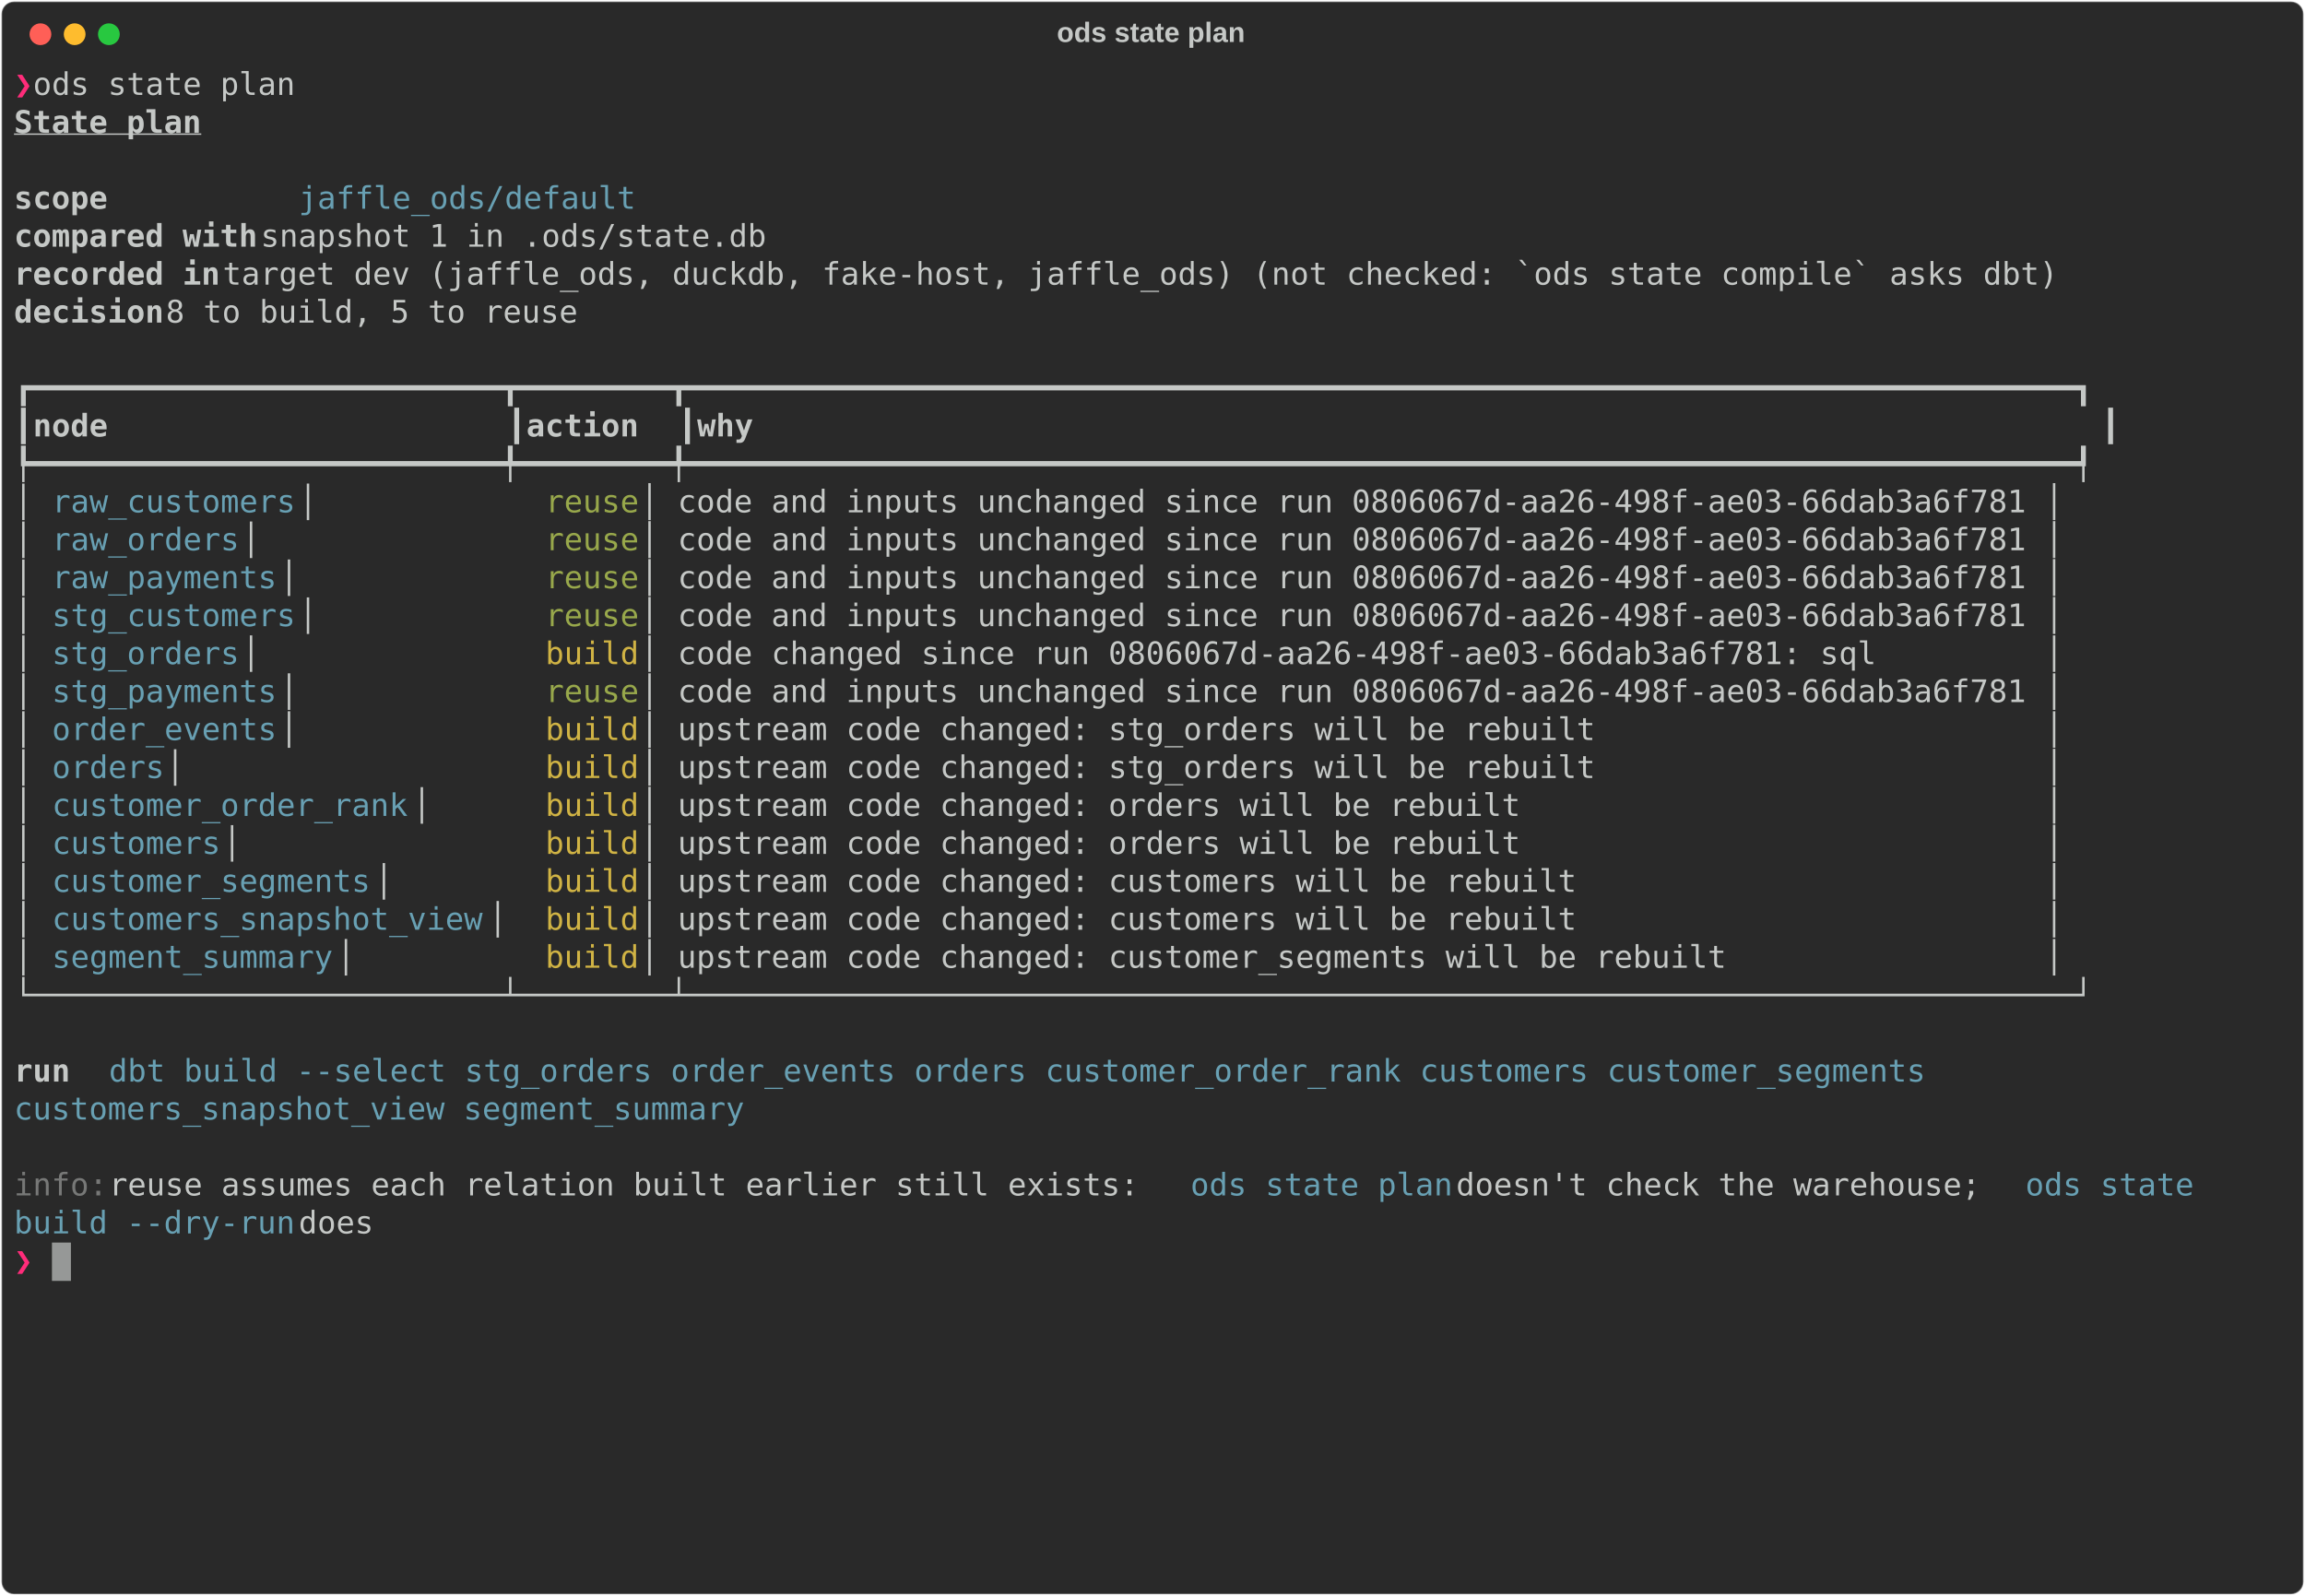
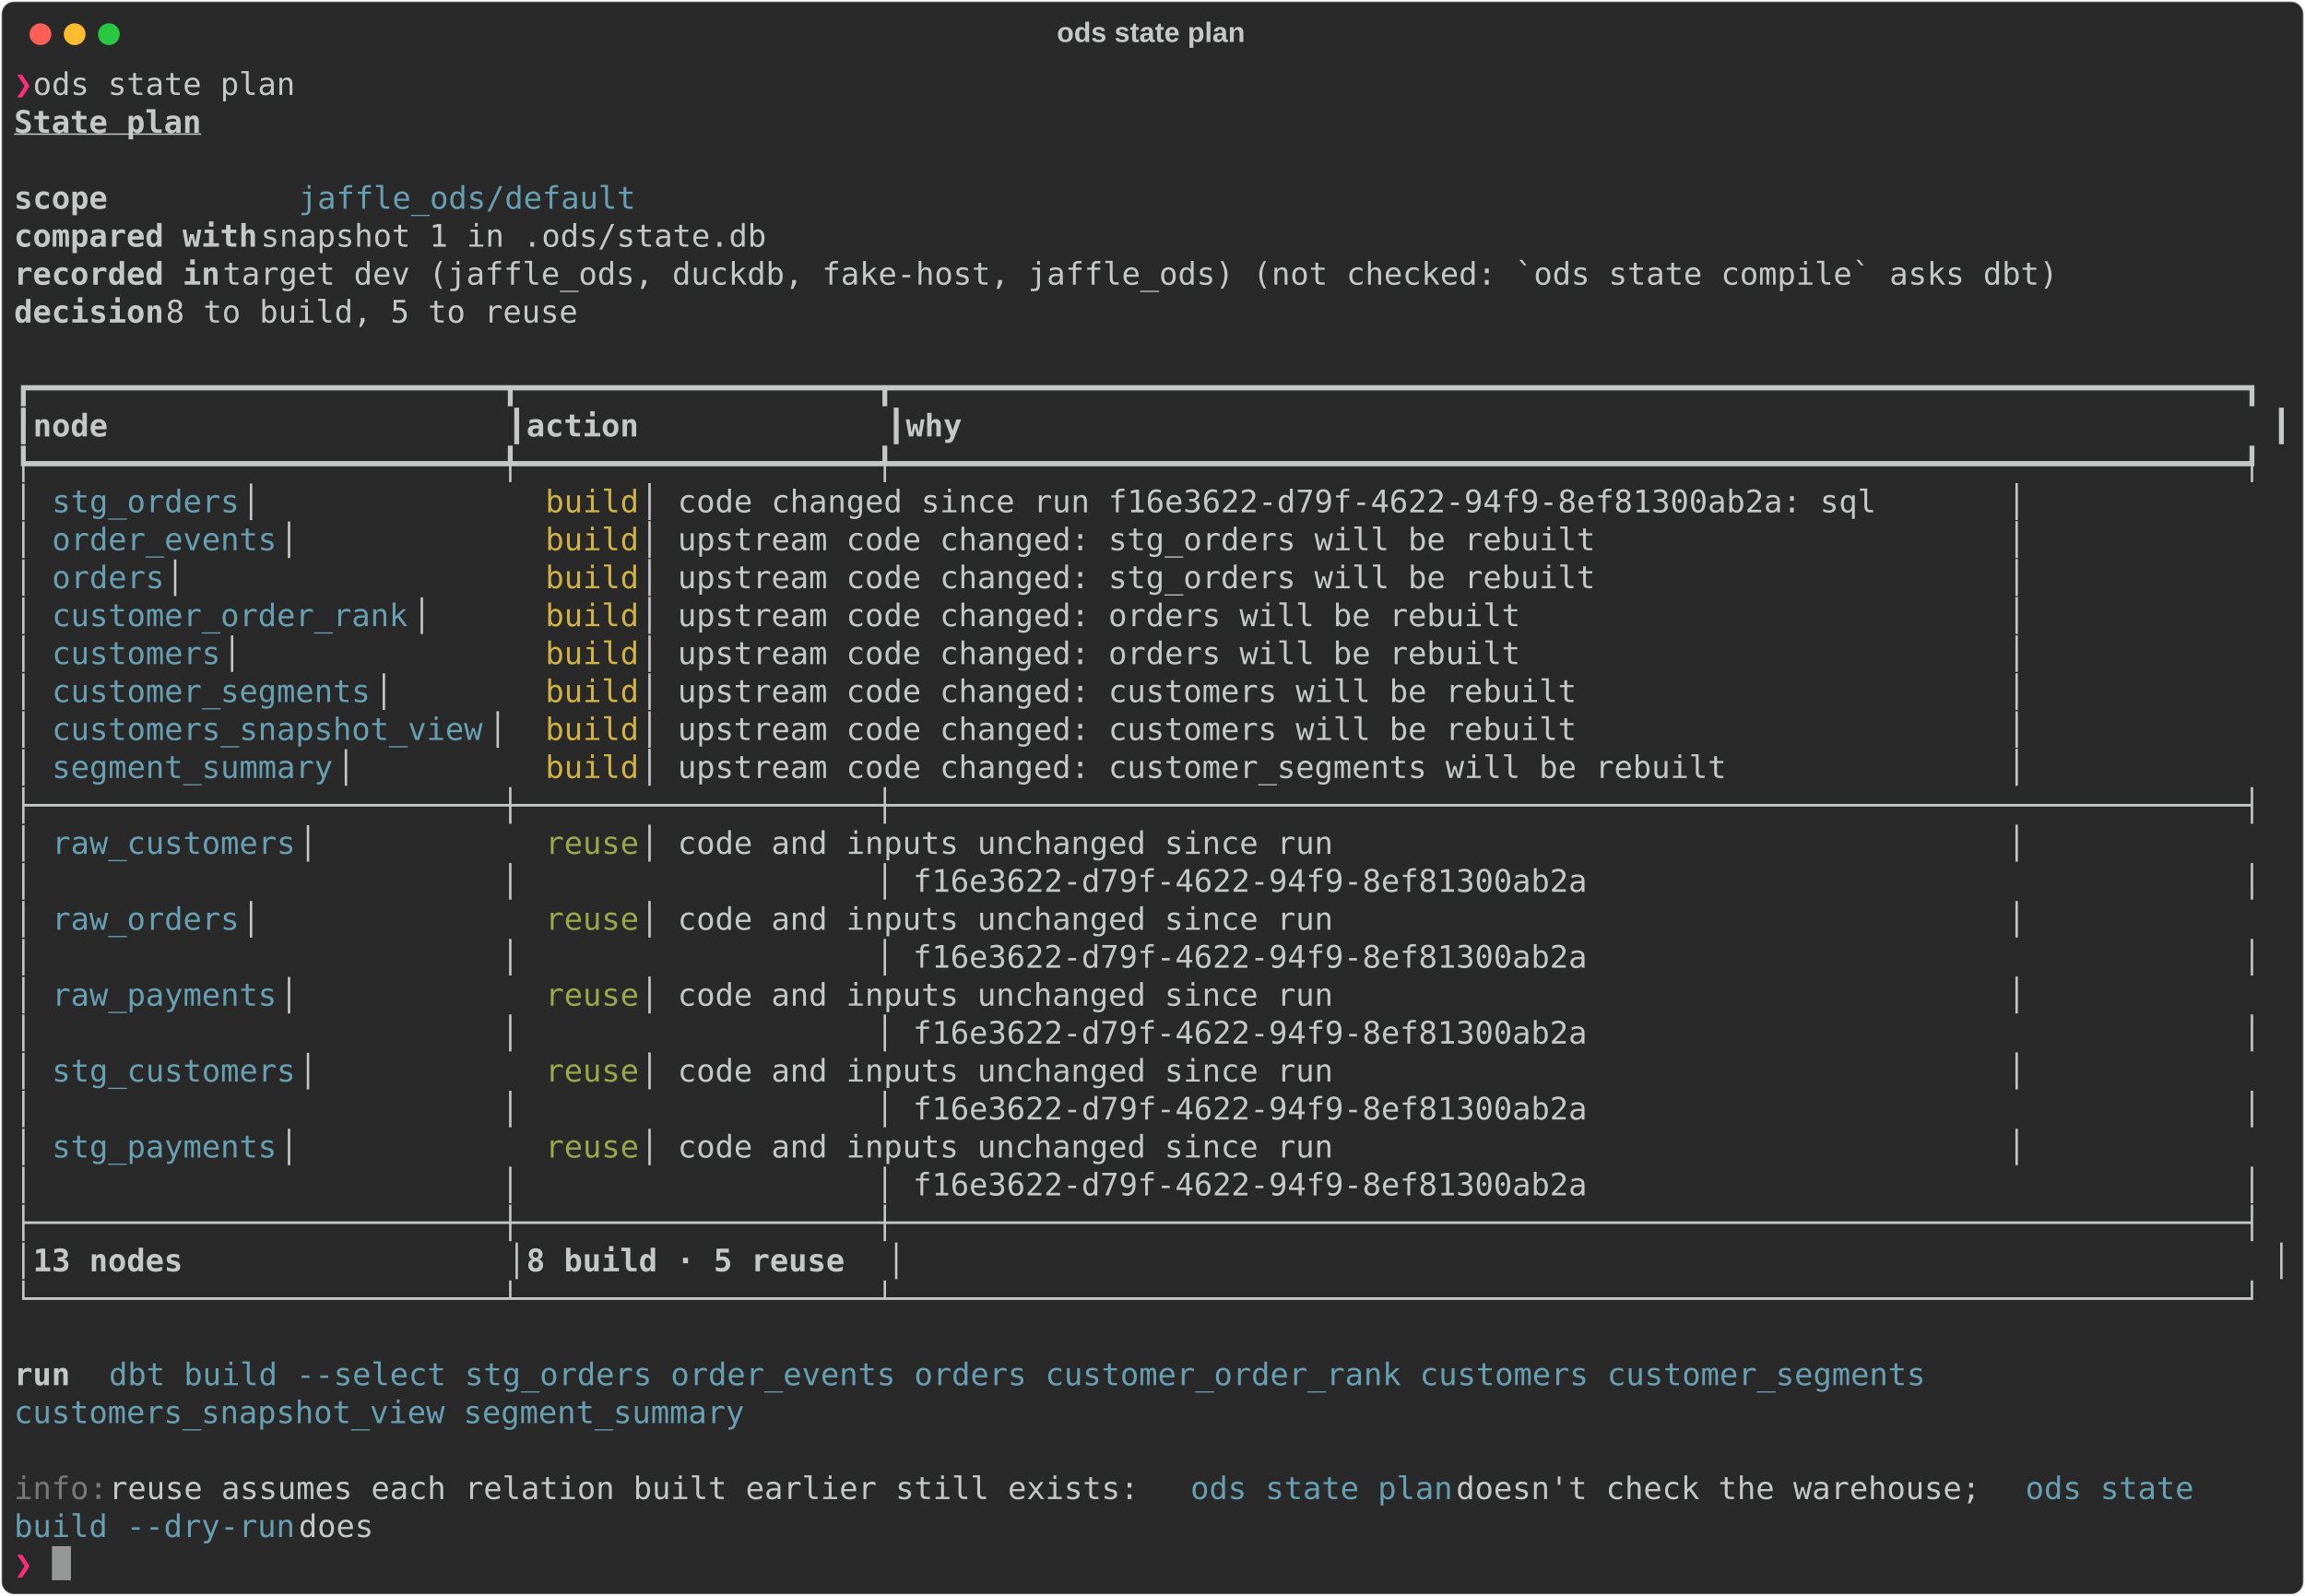
<svg xmlns="http://www.w3.org/2000/svg" class="rich-terminal" viewBox="0 0 1482 1026.0">
  <style>

    @font-face {
        font-family: "Fira Code";
        src: local("FiraCode-Regular"),
                url("https://cdnjs.cloudflare.com/ajax/libs/firacode/6.2.0/woff2/FiraCode-Regular.woff2") format("woff2"),
                url("https://cdnjs.cloudflare.com/ajax/libs/firacode/6.2.0/woff/FiraCode-Regular.woff") format("woff");
        font-style: normal;
        font-weight: 400;
    }
    @font-face {
        font-family: "Fira Code";
        src: local("FiraCode-Bold"),
                url("https://cdnjs.cloudflare.com/ajax/libs/firacode/6.2.0/woff2/FiraCode-Bold.woff2") format("woff2"),
                url("https://cdnjs.cloudflare.com/ajax/libs/firacode/6.2.0/woff/FiraCode-Bold.woff") format("woff");
        font-style: bold;
        font-weight: 700;
    }

    .rich-record-matrix {
        font-family: Fira Code, monospace;
        font-size: 20px;
        line-height: 24.4px;
        font-variant-east-asian: full-width;
    }

    .rich-record-title {
        font-size: 18px;
        font-weight: bold;
        font-family: arial;
    }

    .rich-record-r1 { fill: #ff2c7a;font-weight: bold }
.rich-record-r2 { fill: #c5c8c6 }
.rich-record-r3 { fill: #c5c8c6;font-weight: bold;text-decoration: underline; }
.rich-record-r4 { fill: #c5c8c6;font-weight: bold }
.rich-record-r5 { fill: #68a0b3 }
- .rich-record-r6 { fill: #98a84b }
- .rich-record-r7 { fill: #d0b344 }
+ .rich-record-r6 { fill: #d0b344 }
+ .rich-record-r7 { fill: #98a84b }
.rich-record-r8 { fill: #777877 }
    </style>
  <defs>
    <clipPath id="rich-record-clip-terminal">
      <rect x="0" y="0" width="1463.0" height="975.0" />
    </clipPath>
    <clipPath id="rich-record-line-0">
      <rect x="0" y="1.5" width="1464" height="24.65" />
    </clipPath>
    <clipPath id="rich-record-line-1">
      <rect x="0" y="25.9" width="1464" height="24.65" />
    </clipPath>
    <clipPath id="rich-record-line-2">
      <rect x="0" y="50.3" width="1464" height="24.65" />
    </clipPath>
    <clipPath id="rich-record-line-3">
      <rect x="0" y="74.7" width="1464" height="24.65" />
    </clipPath>
    <clipPath id="rich-record-line-4">
      <rect x="0" y="99.1" width="1464" height="24.65" />
    </clipPath>
    <clipPath id="rich-record-line-5">
      <rect x="0" y="123.5" width="1464" height="24.65" />
    </clipPath>
    <clipPath id="rich-record-line-6">
      <rect x="0" y="147.9" width="1464" height="24.65" />
    </clipPath>
    <clipPath id="rich-record-line-7">
      <rect x="0" y="172.3" width="1464" height="24.65" />
    </clipPath>
    <clipPath id="rich-record-line-8">
      <rect x="0" y="196.7" width="1464" height="24.65" />
    </clipPath>
    <clipPath id="rich-record-line-9">
      <rect x="0" y="221.1" width="1464" height="24.65" />
    </clipPath>
    <clipPath id="rich-record-line-10">
      <rect x="0" y="245.5" width="1464" height="24.65" />
    </clipPath>
    <clipPath id="rich-record-line-11">
      <rect x="0" y="269.9" width="1464" height="24.65" />
    </clipPath>
    <clipPath id="rich-record-line-12">
      <rect x="0" y="294.3" width="1464" height="24.65" />
    </clipPath>
    <clipPath id="rich-record-line-13">
      <rect x="0" y="318.7" width="1464" height="24.65" />
    </clipPath>
    <clipPath id="rich-record-line-14">
      <rect x="0" y="343.1" width="1464" height="24.65" />
    </clipPath>
    <clipPath id="rich-record-line-15">
      <rect x="0" y="367.5" width="1464" height="24.65" />
    </clipPath>
    <clipPath id="rich-record-line-16">
      <rect x="0" y="391.9" width="1464" height="24.65" />
    </clipPath>
    <clipPath id="rich-record-line-17">
      <rect x="0" y="416.3" width="1464" height="24.65" />
    </clipPath>
    <clipPath id="rich-record-line-18">
      <rect x="0" y="440.7" width="1464" height="24.65" />
    </clipPath>
    <clipPath id="rich-record-line-19">
      <rect x="0" y="465.1" width="1464" height="24.65" />
    </clipPath>
    <clipPath id="rich-record-line-20">
      <rect x="0" y="489.5" width="1464" height="24.65" />
    </clipPath>
    <clipPath id="rich-record-line-21">
      <rect x="0" y="513.9" width="1464" height="24.65" />
    </clipPath>
    <clipPath id="rich-record-line-22">
      <rect x="0" y="538.3" width="1464" height="24.65" />
    </clipPath>
    <clipPath id="rich-record-line-23">
      <rect x="0" y="562.7" width="1464" height="24.65" />
    </clipPath>
    <clipPath id="rich-record-line-24">
      <rect x="0" y="587.1" width="1464" height="24.65" />
    </clipPath>
    <clipPath id="rich-record-line-25">
      <rect x="0" y="611.5" width="1464" height="24.65" />
    </clipPath>
    <clipPath id="rich-record-line-26">
      <rect x="0" y="635.9" width="1464" height="24.65" />
    </clipPath>
    <clipPath id="rich-record-line-27">
      <rect x="0" y="660.3" width="1464" height="24.65" />
    </clipPath>
    <clipPath id="rich-record-line-28">
      <rect x="0" y="684.7" width="1464" height="24.65" />
    </clipPath>
    <clipPath id="rich-record-line-29">
      <rect x="0" y="709.1" width="1464" height="24.65" />
    </clipPath>
    <clipPath id="rich-record-line-30">
      <rect x="0" y="733.5" width="1464" height="24.65" />
    </clipPath>
    <clipPath id="rich-record-line-31">
      <rect x="0" y="757.9" width="1464" height="24.65" />
    </clipPath>
    <clipPath id="rich-record-line-32">
      <rect x="0" y="782.3" width="1464" height="24.65" />
    </clipPath>
    <clipPath id="rich-record-line-33">
      <rect x="0" y="806.7" width="1464" height="24.65" />
    </clipPath>
    <clipPath id="rich-record-line-34">
      <rect x="0" y="831.1" width="1464" height="24.65" />
    </clipPath>
    <clipPath id="rich-record-line-35">
      <rect x="0" y="855.5" width="1464" height="24.65" />
    </clipPath>
    <clipPath id="rich-record-line-36">
      <rect x="0" y="879.9" width="1464" height="24.65" />
    </clipPath>
    <clipPath id="rich-record-line-37">
      <rect x="0" y="904.3" width="1464" height="24.65" />
    </clipPath>
    <clipPath id="rich-record-line-38">
      <rect x="0" y="928.7" width="1464" height="24.65" />
    </clipPath>
  </defs>
  <rect fill="#292929" stroke="rgba(255,255,255,0.35)" stroke-width="1" x="1" y="1" width="1480" height="1024" rx="8" />
  <text class="rich-record-title" fill="#c5c8c6" text-anchor="middle" x="740" y="27">ods state plan</text>
  <g transform="translate(26,22)">
    <circle cx="0" cy="0" r="7" fill="#ff5f57" />
    <circle cx="22" cy="0" r="7" fill="#febc2e" />
    <circle cx="44" cy="0" r="7" fill="#28c840" />
  </g>
  <g transform="translate(9, 41)" clip-path="url(#rich-record-clip-terminal)">
    <g class="rich-record-matrix">
      <text class="rich-record-r1" x="0" y="20" textLength="12.2" clip-path="url(#rich-record-line-0)">❯</text>
      <text class="rich-record-r2" x="12.2" y="20" textLength="1451.8" clip-path="url(#rich-record-line-0)"> ods state plan                                                                                                        </text>
      <text class="rich-record-r2" x="1464" y="20" textLength="12.2" clip-path="url(#rich-record-line-0)">
</text>
      <text class="rich-record-r3" x="0" y="44.4" textLength="122" clip-path="url(#rich-record-line-1)">State plan</text>
      <text class="rich-record-r2" x="1464" y="44.4" textLength="12.2" clip-path="url(#rich-record-line-1)">
</text>
      <text class="rich-record-r2" x="1464" y="68.8" textLength="12.2" clip-path="url(#rich-record-line-2)">
</text>
      <text class="rich-record-r4" x="0" y="93.2" textLength="61" clip-path="url(#rich-record-line-3)">scope</text>
      <text class="rich-record-r5" x="183" y="93.2" textLength="219.6" clip-path="url(#rich-record-line-3)">jaffle_ods/default</text>
      <text class="rich-record-r2" x="1464" y="93.2" textLength="12.2" clip-path="url(#rich-record-line-3)">
</text>
      <text class="rich-record-r4" x="0" y="117.6" textLength="158.6" clip-path="url(#rich-record-line-4)">compared with</text>
      <text class="rich-record-r2" x="158.6" y="117.6" textLength="1305.4" clip-path="url(#rich-record-line-4)">  snapshot 1 in .ods/state.db                                                                              </text>
      <text class="rich-record-r2" x="1464" y="117.6" textLength="12.2" clip-path="url(#rich-record-line-4)">
</text>
      <text class="rich-record-r4" x="0" y="142" textLength="134.2" clip-path="url(#rich-record-line-5)">recorded in</text>
      <text class="rich-record-r2" x="134.2" y="142" textLength="1329.8" clip-path="url(#rich-record-line-5)">    target dev (jaffle_ods, duckdb, fake-host, jaffle_ods) (not checked: `ods state compile` asks dbt)       </text>
      <text class="rich-record-r2" x="1464" y="142" textLength="12.2" clip-path="url(#rich-record-line-5)">
</text>
      <text class="rich-record-r4" x="0" y="166.4" textLength="97.6" clip-path="url(#rich-record-line-6)">decision</text>
      <text class="rich-record-r2" x="97.6" y="166.4" textLength="1366.4" clip-path="url(#rich-record-line-6)">       8 to build, 5 to reuse                                                                                   </text>
      <text class="rich-record-r2" x="1464" y="166.4" textLength="12.2" clip-path="url(#rich-record-line-6)">
</text>
      <text class="rich-record-r2" x="1464" y="190.8" textLength="12.2" clip-path="url(#rich-record-line-7)">
</text>
-       <text class="rich-record-r2" x="0" y="215.2" textLength="1464" clip-path="url(#rich-record-line-8)">┏━━━━━━━━━━━━━━━━━━━━━━━━━┳━━━━━━━━┳━━━━━━━━━━━━━━━━━━━━━━━━━━━━━━━━━━━━━━━━━━━━━━━━━━━━━━━━━━━━━━━━━━━━━━━━━━┓         </text>
+       <text class="rich-record-r2" x="0" y="215.2" textLength="1464" clip-path="url(#rich-record-line-8)">┏━━━━━━━━━━━━━━━━━━━━━━━━━┳━━━━━━━━━━━━━━━━━━━┳━━━━━━━━━━━━━━━━━━━━━━━━━━━━━━━━━━━━━━━━━━━━━━━━━━━━━━━━━━━━━━━━━━━━━━━━┓</text>
      <text class="rich-record-r2" x="1464" y="215.2" textLength="12.2" clip-path="url(#rich-record-line-8)">
</text>
      <text class="rich-record-r2" x="0" y="239.6" textLength="12.2" clip-path="url(#rich-record-line-9)">┃</text>
      <text class="rich-record-r4" x="12.2" y="239.6" textLength="305" clip-path="url(#rich-record-line-9)"> node                    </text>
      <text class="rich-record-r2" x="317.2" y="239.6" textLength="12.2" clip-path="url(#rich-record-line-9)">┃</text>
-       <text class="rich-record-r4" x="329.4" y="239.6" textLength="97.6" clip-path="url(#rich-record-line-9)"> action </text>
-       <text class="rich-record-r2" x="427" y="239.6" textLength="12.2" clip-path="url(#rich-record-line-9)">┃</text>
-       <text class="rich-record-r4" x="439.2" y="239.6" textLength="902.8" clip-path="url(#rich-record-line-9)"> why                                                                      </text>
-       <text class="rich-record-r2" x="1342" y="239.6" textLength="122" clip-path="url(#rich-record-line-9)">┃         </text>
+       <text class="rich-record-r4" x="329.4" y="239.6" textLength="231.8" clip-path="url(#rich-record-line-9)"> action            </text>
+       <text class="rich-record-r2" x="561.2" y="239.6" textLength="12.2" clip-path="url(#rich-record-line-9)">┃</text>
+       <text class="rich-record-r4" x="573.4" y="239.6" textLength="878.4" clip-path="url(#rich-record-line-9)"> why                                                                    </text>
+       <text class="rich-record-r2" x="1451.8" y="239.6" textLength="12.2" clip-path="url(#rich-record-line-9)">┃</text>
      <text class="rich-record-r2" x="1464" y="239.6" textLength="12.2" clip-path="url(#rich-record-line-9)">
</text>
-       <text class="rich-record-r2" x="0" y="264" textLength="1464" clip-path="url(#rich-record-line-10)">┡━━━━━━━━━━━━━━━━━━━━━━━━━╇━━━━━━━━╇━━━━━━━━━━━━━━━━━━━━━━━━━━━━━━━━━━━━━━━━━━━━━━━━━━━━━━━━━━━━━━━━━━━━━━━━━━┩         </text>
+       <text class="rich-record-r2" x="0" y="264" textLength="1464" clip-path="url(#rich-record-line-10)">┡━━━━━━━━━━━━━━━━━━━━━━━━━╇━━━━━━━━━━━━━━━━━━━╇━━━━━━━━━━━━━━━━━━━━━━━━━━━━━━━━━━━━━━━━━━━━━━━━━━━━━━━━━━━━━━━━━━━━━━━━┩</text>
      <text class="rich-record-r2" x="1464" y="264" textLength="12.2" clip-path="url(#rich-record-line-10)">
</text>
      <text class="rich-record-r2" x="0" y="288.4" textLength="24.4" clip-path="url(#rich-record-line-11)">│ </text>
-       <text class="rich-record-r5" x="24.4" y="288.4" textLength="158.6" clip-path="url(#rich-record-line-11)">raw_customers</text>
-       <text class="rich-record-r2" x="183" y="288.4" textLength="158.6" clip-path="url(#rich-record-line-11)">           │ </text>
-       <text class="rich-record-r6" x="341.6" y="288.4" textLength="61" clip-path="url(#rich-record-line-11)">reuse</text>
-       <text class="rich-record-r2" x="402.6" y="288.4" textLength="1061.4" clip-path="url(#rich-record-line-11)">  │ code and inputs unchanged since run 0806067d-aa26-498f-ae03-66dab3a6f781 │         </text>
+       <text class="rich-record-r5" x="24.4" y="288.4" textLength="122" clip-path="url(#rich-record-line-11)">stg_orders</text>
+       <text class="rich-record-r2" x="146.4" y="288.4" textLength="195.2" clip-path="url(#rich-record-line-11)">              │ </text>
+       <text class="rich-record-r6" x="341.6" y="288.4" textLength="61" clip-path="url(#rich-record-line-11)">build</text>
+       <text class="rich-record-r2" x="402.6" y="288.4" textLength="1061.4" clip-path="url(#rich-record-line-11)">             │ code changed since run f16e3622-d79f-4622-94f9-8ef81300ab2a: sql       │</text>
      <text class="rich-record-r2" x="1464" y="288.4" textLength="12.2" clip-path="url(#rich-record-line-11)">
</text>
      <text class="rich-record-r2" x="0" y="312.8" textLength="24.4" clip-path="url(#rich-record-line-12)">│ </text>
-       <text class="rich-record-r5" x="24.4" y="312.8" textLength="122" clip-path="url(#rich-record-line-12)">raw_orders</text>
-       <text class="rich-record-r2" x="146.4" y="312.8" textLength="195.2" clip-path="url(#rich-record-line-12)">              │ </text>
-       <text class="rich-record-r6" x="341.6" y="312.8" textLength="61" clip-path="url(#rich-record-line-12)">reuse</text>
-       <text class="rich-record-r2" x="402.6" y="312.8" textLength="1061.4" clip-path="url(#rich-record-line-12)">  │ code and inputs unchanged since run 0806067d-aa26-498f-ae03-66dab3a6f781 │         </text>
+       <text class="rich-record-r5" x="24.4" y="312.8" textLength="146.4" clip-path="url(#rich-record-line-12)">order_events</text>
+       <text class="rich-record-r2" x="170.8" y="312.8" textLength="170.8" clip-path="url(#rich-record-line-12)">            │ </text>
+       <text class="rich-record-r6" x="341.6" y="312.8" textLength="61" clip-path="url(#rich-record-line-12)">build</text>
+       <text class="rich-record-r2" x="402.6" y="312.8" textLength="1061.4" clip-path="url(#rich-record-line-12)">             │ upstream code changed: stg_orders will be rebuilt                      │</text>
      <text class="rich-record-r2" x="1464" y="312.8" textLength="12.2" clip-path="url(#rich-record-line-12)">
</text>
      <text class="rich-record-r2" x="0" y="337.2" textLength="24.4" clip-path="url(#rich-record-line-13)">│ </text>
-       <text class="rich-record-r5" x="24.4" y="337.2" textLength="146.4" clip-path="url(#rich-record-line-13)">raw_payments</text>
-       <text class="rich-record-r2" x="170.8" y="337.2" textLength="170.8" clip-path="url(#rich-record-line-13)">            │ </text>
-       <text class="rich-record-r6" x="341.6" y="337.2" textLength="61" clip-path="url(#rich-record-line-13)">reuse</text>
-       <text class="rich-record-r2" x="402.6" y="337.2" textLength="1061.4" clip-path="url(#rich-record-line-13)">  │ code and inputs unchanged since run 0806067d-aa26-498f-ae03-66dab3a6f781 │         </text>
+       <text class="rich-record-r5" x="24.4" y="337.2" textLength="73.2" clip-path="url(#rich-record-line-13)">orders</text>
+       <text class="rich-record-r2" x="97.6" y="337.2" textLength="244" clip-path="url(#rich-record-line-13)">                  │ </text>
+       <text class="rich-record-r6" x="341.6" y="337.2" textLength="61" clip-path="url(#rich-record-line-13)">build</text>
+       <text class="rich-record-r2" x="402.6" y="337.2" textLength="1061.4" clip-path="url(#rich-record-line-13)">             │ upstream code changed: stg_orders will be rebuilt                      │</text>
      <text class="rich-record-r2" x="1464" y="337.2" textLength="12.2" clip-path="url(#rich-record-line-13)">
</text>
      <text class="rich-record-r2" x="0" y="361.6" textLength="24.4" clip-path="url(#rich-record-line-14)">│ </text>
-       <text class="rich-record-r5" x="24.4" y="361.6" textLength="158.6" clip-path="url(#rich-record-line-14)">stg_customers</text>
-       <text class="rich-record-r2" x="183" y="361.6" textLength="158.6" clip-path="url(#rich-record-line-14)">           │ </text>
-       <text class="rich-record-r6" x="341.6" y="361.6" textLength="61" clip-path="url(#rich-record-line-14)">reuse</text>
-       <text class="rich-record-r2" x="402.6" y="361.6" textLength="1061.4" clip-path="url(#rich-record-line-14)">  │ code and inputs unchanged since run 0806067d-aa26-498f-ae03-66dab3a6f781 │         </text>
+       <text class="rich-record-r5" x="24.4" y="361.6" textLength="231.8" clip-path="url(#rich-record-line-14)">customer_order_rank</text>
+       <text class="rich-record-r2" x="256.2" y="361.6" textLength="85.4" clip-path="url(#rich-record-line-14)">     │ </text>
+       <text class="rich-record-r6" x="341.6" y="361.6" textLength="61" clip-path="url(#rich-record-line-14)">build</text>
+       <text class="rich-record-r2" x="402.6" y="361.6" textLength="1061.4" clip-path="url(#rich-record-line-14)">             │ upstream code changed: orders will be rebuilt                          │</text>
      <text class="rich-record-r2" x="1464" y="361.6" textLength="12.2" clip-path="url(#rich-record-line-14)">
</text>
      <text class="rich-record-r2" x="0" y="386" textLength="24.4" clip-path="url(#rich-record-line-15)">│ </text>
-       <text class="rich-record-r5" x="24.4" y="386" textLength="122" clip-path="url(#rich-record-line-15)">stg_orders</text>
-       <text class="rich-record-r2" x="146.4" y="386" textLength="195.2" clip-path="url(#rich-record-line-15)">              │ </text>
-       <text class="rich-record-r7" x="341.6" y="386" textLength="61" clip-path="url(#rich-record-line-15)">build</text>
-       <text class="rich-record-r2" x="402.6" y="386" textLength="1061.4" clip-path="url(#rich-record-line-15)">  │ code changed since run 0806067d-aa26-498f-ae03-66dab3a6f781: sql         │         </text>
+       <text class="rich-record-r5" x="24.4" y="386" textLength="109.8" clip-path="url(#rich-record-line-15)">customers</text>
+       <text class="rich-record-r2" x="134.2" y="386" textLength="207.4" clip-path="url(#rich-record-line-15)">               │ </text>
+       <text class="rich-record-r6" x="341.6" y="386" textLength="61" clip-path="url(#rich-record-line-15)">build</text>
+       <text class="rich-record-r2" x="402.6" y="386" textLength="1061.4" clip-path="url(#rich-record-line-15)">             │ upstream code changed: orders will be rebuilt                          │</text>
      <text class="rich-record-r2" x="1464" y="386" textLength="12.2" clip-path="url(#rich-record-line-15)">
</text>
      <text class="rich-record-r2" x="0" y="410.4" textLength="24.4" clip-path="url(#rich-record-line-16)">│ </text>
-       <text class="rich-record-r5" x="24.4" y="410.4" textLength="146.4" clip-path="url(#rich-record-line-16)">stg_payments</text>
-       <text class="rich-record-r2" x="170.8" y="410.4" textLength="170.8" clip-path="url(#rich-record-line-16)">            │ </text>
-       <text class="rich-record-r6" x="341.6" y="410.4" textLength="61" clip-path="url(#rich-record-line-16)">reuse</text>
-       <text class="rich-record-r2" x="402.6" y="410.4" textLength="1061.4" clip-path="url(#rich-record-line-16)">  │ code and inputs unchanged since run 0806067d-aa26-498f-ae03-66dab3a6f781 │         </text>
+       <text class="rich-record-r5" x="24.4" y="410.4" textLength="207.4" clip-path="url(#rich-record-line-16)">customer_segments</text>
+       <text class="rich-record-r2" x="231.8" y="410.4" textLength="109.8" clip-path="url(#rich-record-line-16)">       │ </text>
+       <text class="rich-record-r6" x="341.6" y="410.4" textLength="61" clip-path="url(#rich-record-line-16)">build</text>
+       <text class="rich-record-r2" x="402.6" y="410.4" textLength="1061.4" clip-path="url(#rich-record-line-16)">             │ upstream code changed: customers will be rebuilt                       │</text>
      <text class="rich-record-r2" x="1464" y="410.4" textLength="12.2" clip-path="url(#rich-record-line-16)">
</text>
      <text class="rich-record-r2" x="0" y="434.8" textLength="24.4" clip-path="url(#rich-record-line-17)">│ </text>
-       <text class="rich-record-r5" x="24.4" y="434.8" textLength="146.4" clip-path="url(#rich-record-line-17)">order_events</text>
-       <text class="rich-record-r2" x="170.8" y="434.8" textLength="170.8" clip-path="url(#rich-record-line-17)">            │ </text>
-       <text class="rich-record-r7" x="341.6" y="434.8" textLength="61" clip-path="url(#rich-record-line-17)">build</text>
-       <text class="rich-record-r2" x="402.6" y="434.8" textLength="1061.4" clip-path="url(#rich-record-line-17)">  │ upstream code changed: stg_orders will be rebuilt                        │         </text>
+       <text class="rich-record-r5" x="24.4" y="434.8" textLength="280.6" clip-path="url(#rich-record-line-17)">customers_snapshot_view</text>
+       <text class="rich-record-r2" x="305" y="434.8" textLength="36.6" clip-path="url(#rich-record-line-17)"> │ </text>
+       <text class="rich-record-r6" x="341.6" y="434.8" textLength="61" clip-path="url(#rich-record-line-17)">build</text>
+       <text class="rich-record-r2" x="402.6" y="434.8" textLength="1061.4" clip-path="url(#rich-record-line-17)">             │ upstream code changed: customers will be rebuilt                       │</text>
      <text class="rich-record-r2" x="1464" y="434.8" textLength="12.2" clip-path="url(#rich-record-line-17)">
</text>
      <text class="rich-record-r2" x="0" y="459.2" textLength="24.4" clip-path="url(#rich-record-line-18)">│ </text>
-       <text class="rich-record-r5" x="24.4" y="459.2" textLength="73.2" clip-path="url(#rich-record-line-18)">orders</text>
-       <text class="rich-record-r2" x="97.6" y="459.2" textLength="244" clip-path="url(#rich-record-line-18)">                  │ </text>
-       <text class="rich-record-r7" x="341.6" y="459.2" textLength="61" clip-path="url(#rich-record-line-18)">build</text>
-       <text class="rich-record-r2" x="402.6" y="459.2" textLength="1061.4" clip-path="url(#rich-record-line-18)">  │ upstream code changed: stg_orders will be rebuilt                        │         </text>
+       <text class="rich-record-r5" x="24.4" y="459.2" textLength="183" clip-path="url(#rich-record-line-18)">segment_summary</text>
+       <text class="rich-record-r2" x="207.4" y="459.2" textLength="134.2" clip-path="url(#rich-record-line-18)">         │ </text>
+       <text class="rich-record-r6" x="341.6" y="459.2" textLength="61" clip-path="url(#rich-record-line-18)">build</text>
+       <text class="rich-record-r2" x="402.6" y="459.2" textLength="1061.4" clip-path="url(#rich-record-line-18)">             │ upstream code changed: customer_segments will be rebuilt               │</text>
      <text class="rich-record-r2" x="1464" y="459.2" textLength="12.2" clip-path="url(#rich-record-line-18)">
</text>
-       <text class="rich-record-r2" x="0" y="483.6" textLength="24.4" clip-path="url(#rich-record-line-19)">│ </text>
-       <text class="rich-record-r5" x="24.4" y="483.6" textLength="231.8" clip-path="url(#rich-record-line-19)">customer_order_rank</text>
-       <text class="rich-record-r2" x="256.2" y="483.6" textLength="85.4" clip-path="url(#rich-record-line-19)">     │ </text>
-       <text class="rich-record-r7" x="341.6" y="483.6" textLength="61" clip-path="url(#rich-record-line-19)">build</text>
-       <text class="rich-record-r2" x="402.6" y="483.6" textLength="1061.4" clip-path="url(#rich-record-line-19)">  │ upstream code changed: orders will be rebuilt                            │         </text>
+       <text class="rich-record-r2" x="0" y="483.6" textLength="1464" clip-path="url(#rich-record-line-19)">├─────────────────────────┼───────────────────┼────────────────────────────────────────────────────────────────────────┤</text>
      <text class="rich-record-r2" x="1464" y="483.6" textLength="12.2" clip-path="url(#rich-record-line-19)">
</text>
      <text class="rich-record-r2" x="0" y="508" textLength="24.4" clip-path="url(#rich-record-line-20)">│ </text>
-       <text class="rich-record-r5" x="24.4" y="508" textLength="109.8" clip-path="url(#rich-record-line-20)">customers</text>
-       <text class="rich-record-r2" x="134.2" y="508" textLength="207.4" clip-path="url(#rich-record-line-20)">               │ </text>
-       <text class="rich-record-r7" x="341.6" y="508" textLength="61" clip-path="url(#rich-record-line-20)">build</text>
-       <text class="rich-record-r2" x="402.6" y="508" textLength="1061.4" clip-path="url(#rich-record-line-20)">  │ upstream code changed: orders will be rebuilt                            │         </text>
+       <text class="rich-record-r5" x="24.4" y="508" textLength="158.6" clip-path="url(#rich-record-line-20)">raw_customers</text>
+       <text class="rich-record-r2" x="183" y="508" textLength="158.6" clip-path="url(#rich-record-line-20)">           │ </text>
+       <text class="rich-record-r7" x="341.6" y="508" textLength="61" clip-path="url(#rich-record-line-20)">reuse</text>
+       <text class="rich-record-r2" x="402.6" y="508" textLength="1061.4" clip-path="url(#rich-record-line-20)">             │ code and inputs unchanged since run                                    │</text>
      <text class="rich-record-r2" x="1464" y="508" textLength="12.2" clip-path="url(#rich-record-line-20)">
</text>
-       <text class="rich-record-r2" x="0" y="532.4" textLength="24.4" clip-path="url(#rich-record-line-21)">│ </text>
-       <text class="rich-record-r5" x="24.4" y="532.4" textLength="207.4" clip-path="url(#rich-record-line-21)">customer_segments</text>
-       <text class="rich-record-r2" x="231.8" y="532.4" textLength="109.8" clip-path="url(#rich-record-line-21)">       │ </text>
-       <text class="rich-record-r7" x="341.6" y="532.4" textLength="61" clip-path="url(#rich-record-line-21)">build</text>
-       <text class="rich-record-r2" x="402.6" y="532.4" textLength="1061.4" clip-path="url(#rich-record-line-21)">  │ upstream code changed: customers will be rebuilt                         │         </text>
+       <text class="rich-record-r2" x="0" y="532.4" textLength="1464" clip-path="url(#rich-record-line-21)">│                         │                   │ f16e3622-d79f-4622-94f9-8ef81300ab2a                                   │</text>
      <text class="rich-record-r2" x="1464" y="532.4" textLength="12.2" clip-path="url(#rich-record-line-21)">
</text>
      <text class="rich-record-r2" x="0" y="556.8" textLength="24.4" clip-path="url(#rich-record-line-22)">│ </text>
-       <text class="rich-record-r5" x="24.4" y="556.8" textLength="280.6" clip-path="url(#rich-record-line-22)">customers_snapshot_view</text>
-       <text class="rich-record-r2" x="305" y="556.8" textLength="36.6" clip-path="url(#rich-record-line-22)"> │ </text>
-       <text class="rich-record-r7" x="341.6" y="556.8" textLength="61" clip-path="url(#rich-record-line-22)">build</text>
-       <text class="rich-record-r2" x="402.6" y="556.8" textLength="1061.4" clip-path="url(#rich-record-line-22)">  │ upstream code changed: customers will be rebuilt                         │         </text>
+       <text class="rich-record-r5" x="24.4" y="556.8" textLength="122" clip-path="url(#rich-record-line-22)">raw_orders</text>
+       <text class="rich-record-r2" x="146.4" y="556.8" textLength="195.2" clip-path="url(#rich-record-line-22)">              │ </text>
+       <text class="rich-record-r7" x="341.6" y="556.8" textLength="61" clip-path="url(#rich-record-line-22)">reuse</text>
+       <text class="rich-record-r2" x="402.6" y="556.8" textLength="1061.4" clip-path="url(#rich-record-line-22)">             │ code and inputs unchanged since run                                    │</text>
      <text class="rich-record-r2" x="1464" y="556.8" textLength="12.2" clip-path="url(#rich-record-line-22)">
</text>
-       <text class="rich-record-r2" x="0" y="581.2" textLength="24.4" clip-path="url(#rich-record-line-23)">│ </text>
-       <text class="rich-record-r5" x="24.4" y="581.2" textLength="183" clip-path="url(#rich-record-line-23)">segment_summary</text>
-       <text class="rich-record-r2" x="207.4" y="581.2" textLength="134.2" clip-path="url(#rich-record-line-23)">         │ </text>
-       <text class="rich-record-r7" x="341.6" y="581.2" textLength="61" clip-path="url(#rich-record-line-23)">build</text>
-       <text class="rich-record-r2" x="402.6" y="581.2" textLength="1061.4" clip-path="url(#rich-record-line-23)">  │ upstream code changed: customer_segments will be rebuilt                 │         </text>
+       <text class="rich-record-r2" x="0" y="581.2" textLength="1464" clip-path="url(#rich-record-line-23)">│                         │                   │ f16e3622-d79f-4622-94f9-8ef81300ab2a                                   │</text>
      <text class="rich-record-r2" x="1464" y="581.2" textLength="12.2" clip-path="url(#rich-record-line-23)">
</text>
-       <text class="rich-record-r2" x="0" y="605.6" textLength="1464" clip-path="url(#rich-record-line-24)">└─────────────────────────┴────────┴──────────────────────────────────────────────────────────────────────────┘         </text>
+       <text class="rich-record-r2" x="0" y="605.6" textLength="24.4" clip-path="url(#rich-record-line-24)">│ </text>
+       <text class="rich-record-r5" x="24.4" y="605.6" textLength="146.4" clip-path="url(#rich-record-line-24)">raw_payments</text>
+       <text class="rich-record-r2" x="170.8" y="605.6" textLength="170.8" clip-path="url(#rich-record-line-24)">            │ </text>
+       <text class="rich-record-r7" x="341.6" y="605.6" textLength="61" clip-path="url(#rich-record-line-24)">reuse</text>
+       <text class="rich-record-r2" x="402.6" y="605.6" textLength="1061.4" clip-path="url(#rich-record-line-24)">             │ code and inputs unchanged since run                                    │</text>
      <text class="rich-record-r2" x="1464" y="605.6" textLength="12.2" clip-path="url(#rich-record-line-24)">
</text>
+       <text class="rich-record-r2" x="0" y="630" textLength="1464" clip-path="url(#rich-record-line-25)">│                         │                   │ f16e3622-d79f-4622-94f9-8ef81300ab2a                                   │</text>
      <text class="rich-record-r2" x="1464" y="630" textLength="12.2" clip-path="url(#rich-record-line-25)">
</text>
-       <text class="rich-record-r4" x="0" y="654.4" textLength="36.6" clip-path="url(#rich-record-line-26)">run</text>
-       <text class="rich-record-r5" x="61" y="654.4" textLength="1195.6" clip-path="url(#rich-record-line-26)">dbt build --select stg_orders order_events orders customer_order_rank customers customer_segments </text>
+       <text class="rich-record-r2" x="0" y="654.4" textLength="24.4" clip-path="url(#rich-record-line-26)">│ </text>
+       <text class="rich-record-r5" x="24.4" y="654.4" textLength="158.6" clip-path="url(#rich-record-line-26)">stg_customers</text>
+       <text class="rich-record-r2" x="183" y="654.4" textLength="158.6" clip-path="url(#rich-record-line-26)">           │ </text>
+       <text class="rich-record-r7" x="341.6" y="654.4" textLength="61" clip-path="url(#rich-record-line-26)">reuse</text>
+       <text class="rich-record-r2" x="402.6" y="654.4" textLength="1061.4" clip-path="url(#rich-record-line-26)">             │ code and inputs unchanged since run                                    │</text>
      <text class="rich-record-r2" x="1464" y="654.4" textLength="12.2" clip-path="url(#rich-record-line-26)">
</text>
-       <text class="rich-record-r5" x="0" y="678.8" textLength="475.8" clip-path="url(#rich-record-line-27)">customers_snapshot_view segment_summary</text>
+       <text class="rich-record-r2" x="0" y="678.8" textLength="1464" clip-path="url(#rich-record-line-27)">│                         │                   │ f16e3622-d79f-4622-94f9-8ef81300ab2a                                   │</text>
      <text class="rich-record-r2" x="1464" y="678.8" textLength="12.2" clip-path="url(#rich-record-line-27)">
</text>
+       <text class="rich-record-r2" x="0" y="703.2" textLength="24.4" clip-path="url(#rich-record-line-28)">│ </text>
+       <text class="rich-record-r5" x="24.4" y="703.2" textLength="146.4" clip-path="url(#rich-record-line-28)">stg_payments</text>
+       <text class="rich-record-r2" x="170.8" y="703.2" textLength="170.8" clip-path="url(#rich-record-line-28)">            │ </text>
+       <text class="rich-record-r7" x="341.6" y="703.2" textLength="61" clip-path="url(#rich-record-line-28)">reuse</text>
+       <text class="rich-record-r2" x="402.6" y="703.2" textLength="1061.4" clip-path="url(#rich-record-line-28)">             │ code and inputs unchanged since run                                    │</text>
      <text class="rich-record-r2" x="1464" y="703.2" textLength="12.2" clip-path="url(#rich-record-line-28)">
</text>
-       <text class="rich-record-r8" x="0" y="727.6" textLength="61" clip-path="url(#rich-record-line-29)">info:</text>
-       <text class="rich-record-r2" x="61" y="727.6" textLength="695.4" clip-path="url(#rich-record-line-29)"> reuse assumes each relation built earlier still exists: </text>
-       <text class="rich-record-r5" x="756.4" y="727.6" textLength="170.8" clip-path="url(#rich-record-line-29)">ods state plan</text>
-       <text class="rich-record-r2" x="927.2" y="727.6" textLength="366" clip-path="url(#rich-record-line-29)"> doesn't check the warehouse; </text>
-       <text class="rich-record-r5" x="1293.2" y="727.6" textLength="122" clip-path="url(#rich-record-line-29)">ods state </text>
+       <text class="rich-record-r2" x="0" y="727.6" textLength="1464" clip-path="url(#rich-record-line-29)">│                         │                   │ f16e3622-d79f-4622-94f9-8ef81300ab2a                                   │</text>
      <text class="rich-record-r2" x="1464" y="727.6" textLength="12.2" clip-path="url(#rich-record-line-29)">
</text>
-       <text class="rich-record-r5" x="0" y="752" textLength="183" clip-path="url(#rich-record-line-30)">build --dry-run</text>
-       <text class="rich-record-r2" x="183" y="752" textLength="1281" clip-path="url(#rich-record-line-30)"> does                                                                                                    </text>
+       <text class="rich-record-r2" x="0" y="752" textLength="1464" clip-path="url(#rich-record-line-30)">├─────────────────────────┼───────────────────┼────────────────────────────────────────────────────────────────────────┤</text>
      <text class="rich-record-r2" x="1464" y="752" textLength="12.2" clip-path="url(#rich-record-line-30)">
</text>
-       <text class="rich-record-r1" x="0" y="776.4" textLength="12.2" clip-path="url(#rich-record-line-31)">❯</text>
+       <text class="rich-record-r2" x="0" y="776.4" textLength="12.2" clip-path="url(#rich-record-line-31)">│</text>
+       <text class="rich-record-r4" x="12.2" y="776.4" textLength="305" clip-path="url(#rich-record-line-31)"> 13 nodes                </text>
+       <text class="rich-record-r2" x="317.2" y="776.4" textLength="12.2" clip-path="url(#rich-record-line-31)">│</text>
+       <text class="rich-record-r4" x="329.4" y="776.4" textLength="231.8" clip-path="url(#rich-record-line-31)"> 8 build · 5 reuse </text>
+       <text class="rich-record-r2" x="561.2" y="776.4" textLength="12.2" clip-path="url(#rich-record-line-31)">│</text>
+       <text class="rich-record-r2" x="1451.8" y="776.4" textLength="12.2" clip-path="url(#rich-record-line-31)">│</text>
      <text class="rich-record-r2" x="1464" y="776.4" textLength="12.2" clip-path="url(#rich-record-line-31)">
</text>
+       <text class="rich-record-r2" x="0" y="800.8" textLength="1464" clip-path="url(#rich-record-line-32)">└─────────────────────────┴───────────────────┴────────────────────────────────────────────────────────────────────────┘</text>
      <text class="rich-record-r2" x="1464" y="800.8" textLength="12.2" clip-path="url(#rich-record-line-32)">
</text>
      <text class="rich-record-r2" x="1464" y="825.2" textLength="12.2" clip-path="url(#rich-record-line-33)">
</text>
+       <text class="rich-record-r4" x="0" y="849.6" textLength="36.6" clip-path="url(#rich-record-line-34)">run</text>
+       <text class="rich-record-r5" x="61" y="849.6" textLength="1195.6" clip-path="url(#rich-record-line-34)">dbt build --select stg_orders order_events orders customer_order_rank customers customer_segments </text>
      <text class="rich-record-r2" x="1464" y="849.6" textLength="12.2" clip-path="url(#rich-record-line-34)">
</text>
+       <text class="rich-record-r5" x="0" y="874" textLength="475.8" clip-path="url(#rich-record-line-35)">customers_snapshot_view segment_summary</text>
      <text class="rich-record-r2" x="1464" y="874" textLength="12.2" clip-path="url(#rich-record-line-35)">
</text>
      <text class="rich-record-r2" x="1464" y="898.4" textLength="12.2" clip-path="url(#rich-record-line-36)">
</text>
+       <text class="rich-record-r8" x="0" y="922.8" textLength="61" clip-path="url(#rich-record-line-37)">info:</text>
+       <text class="rich-record-r2" x="61" y="922.8" textLength="695.4" clip-path="url(#rich-record-line-37)"> reuse assumes each relation built earlier still exists: </text>
+       <text class="rich-record-r5" x="756.4" y="922.8" textLength="170.8" clip-path="url(#rich-record-line-37)">ods state plan</text>
+       <text class="rich-record-r2" x="927.2" y="922.8" textLength="366" clip-path="url(#rich-record-line-37)"> doesn't check the warehouse; </text>
+       <text class="rich-record-r5" x="1293.2" y="922.8" textLength="122" clip-path="url(#rich-record-line-37)">ods state </text>
      <text class="rich-record-r2" x="1464" y="922.8" textLength="12.2" clip-path="url(#rich-record-line-37)">
</text>
+       <text class="rich-record-r5" x="0" y="947.2" textLength="183" clip-path="url(#rich-record-line-38)">build --dry-run</text>
+       <text class="rich-record-r2" x="183" y="947.2" textLength="1281" clip-path="url(#rich-record-line-38)"> does                                                                                                    </text>
      <text class="rich-record-r2" x="1464" y="947.2" textLength="12.2" clip-path="url(#rich-record-line-38)">
</text>
-       <rect x="24.4" y="757.9" width="12.2" height="24.65" fill="#c5c8c6" opacity="0.7" />
+       <text class="rich-record-r1" x="0" y="971.6" textLength="12.2" clip-path="url(#rich-record-line-39)">❯</text>
+       <rect x="24.4" y="953.1" width="12.2" height="24.65" fill="#c5c8c6" opacity="0.7" />
    </g>
  </g>
</svg>
